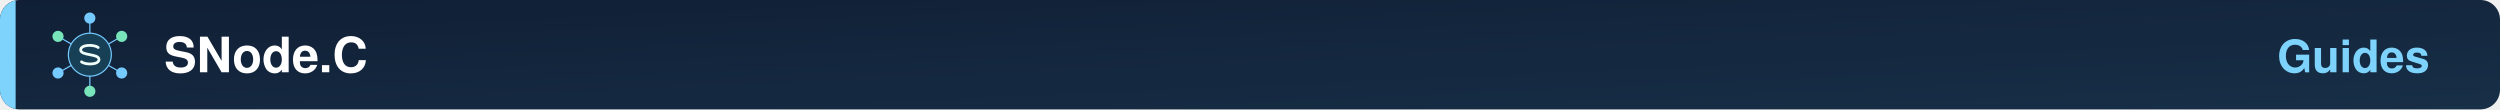
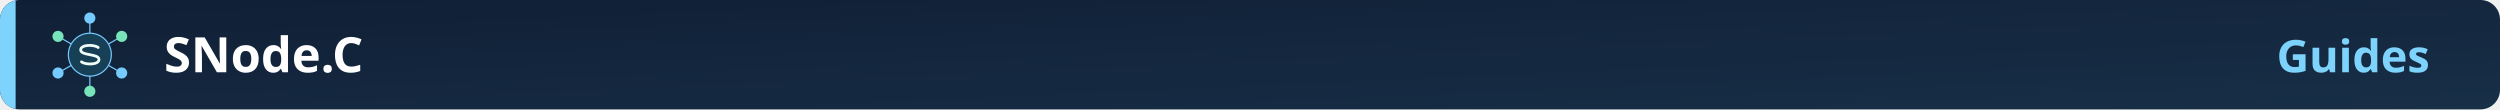
<svg xmlns="http://www.w3.org/2000/svg" width="1280" height="56" viewBox="0 0 1280 56" role="img" aria-label="SNode.C — Guides">
  <defs>
    <linearGradient id="background" x2="1" y2="1">
      <stop stop-color="#101f35" />
      <stop offset="1" stop-color="#172f47" />
    </linearGradient>
    <clipPath id="rounded">
      <rect width="1280" height="56" rx="10" />
    </clipPath>
  </defs>
  <g clip-path="url(#rounded)">
    <rect width="1280" height="56" fill="url(#background)" />
    <rect width="8" height="56" fill="#7dd3fc" />
  </g>
  <g transform="translate(46 28) scale(0.2037037) translate(0 0)">
    <g>
      <path d="M0 0L0 -92" fill="none" stroke="#75caff" stroke-width="3" />
      <path d="M0 0L80 -46" fill="none" stroke="#75caff" stroke-width="3" />
      <path d="M0 0L80 46" fill="none" stroke="#75caff" stroke-width="3" />
      <path d="M0 0L0 92" fill="none" stroke="#75caff" stroke-width="3" />
      <path d="M0 0L-80 46" fill="none" stroke="#75caff" stroke-width="3" />
      <path d="M0 0L-80 -46" fill="none" stroke="#75caff" stroke-width="3" />
      <circle r="54" fill="#173f56" stroke="#75caff" stroke-width="3" />
      <circle cx="0" cy="-92" r="14" fill="#75caff" />
      <circle cx="80" cy="-46" r="14" fill="#78e4ba" />
      <circle cx="80" cy="46" r="14" fill="#75caff" />
      <circle cx="0" cy="92" r="14" fill="#78e4ba" />
      <circle cx="-80" cy="46" r="14" fill="#75caff" />
      <circle cx="-80" cy="-46" r="14" fill="#78e4ba" />
      <path d="M21-18C11-26-23-26-23-12C-23 3 23-3 23 12C23 26-11 26-21 18" fill="none" stroke="#f1fff9" stroke-width="7" stroke-linecap="round" stroke-linejoin="round" />
    </g>
  </g>
-   <text x="84" y="37" font-family="Segoe UI,Helvetica,Arial,sans-serif" font-size="25" font-weight="700" fill="#ffffff">SNode.C</text>
-   <text x="1244" y="37" text-anchor="end" font-family="Segoe UI,Helvetica,Arial,sans-serif" font-size="23" font-weight="600" fill="#7dd3fc">Guides</text>
+   <text x="84" y="37" font-family="-apple-system, &quot;Segoe UI&quot;, &quot;Noto Sans&quot;, Helvetica, Arial, sans-serif" font-size="25" font-weight="700" fill="#ffffff">SNode.C</text>
+   <text x="1244" y="37" text-anchor="end" font-family="-apple-system, &quot;Segoe UI&quot;, &quot;Noto Sans&quot;, Helvetica, Arial, sans-serif" font-size="23" font-weight="600" fill="#7dd3fc">Guides</text>
</svg>
